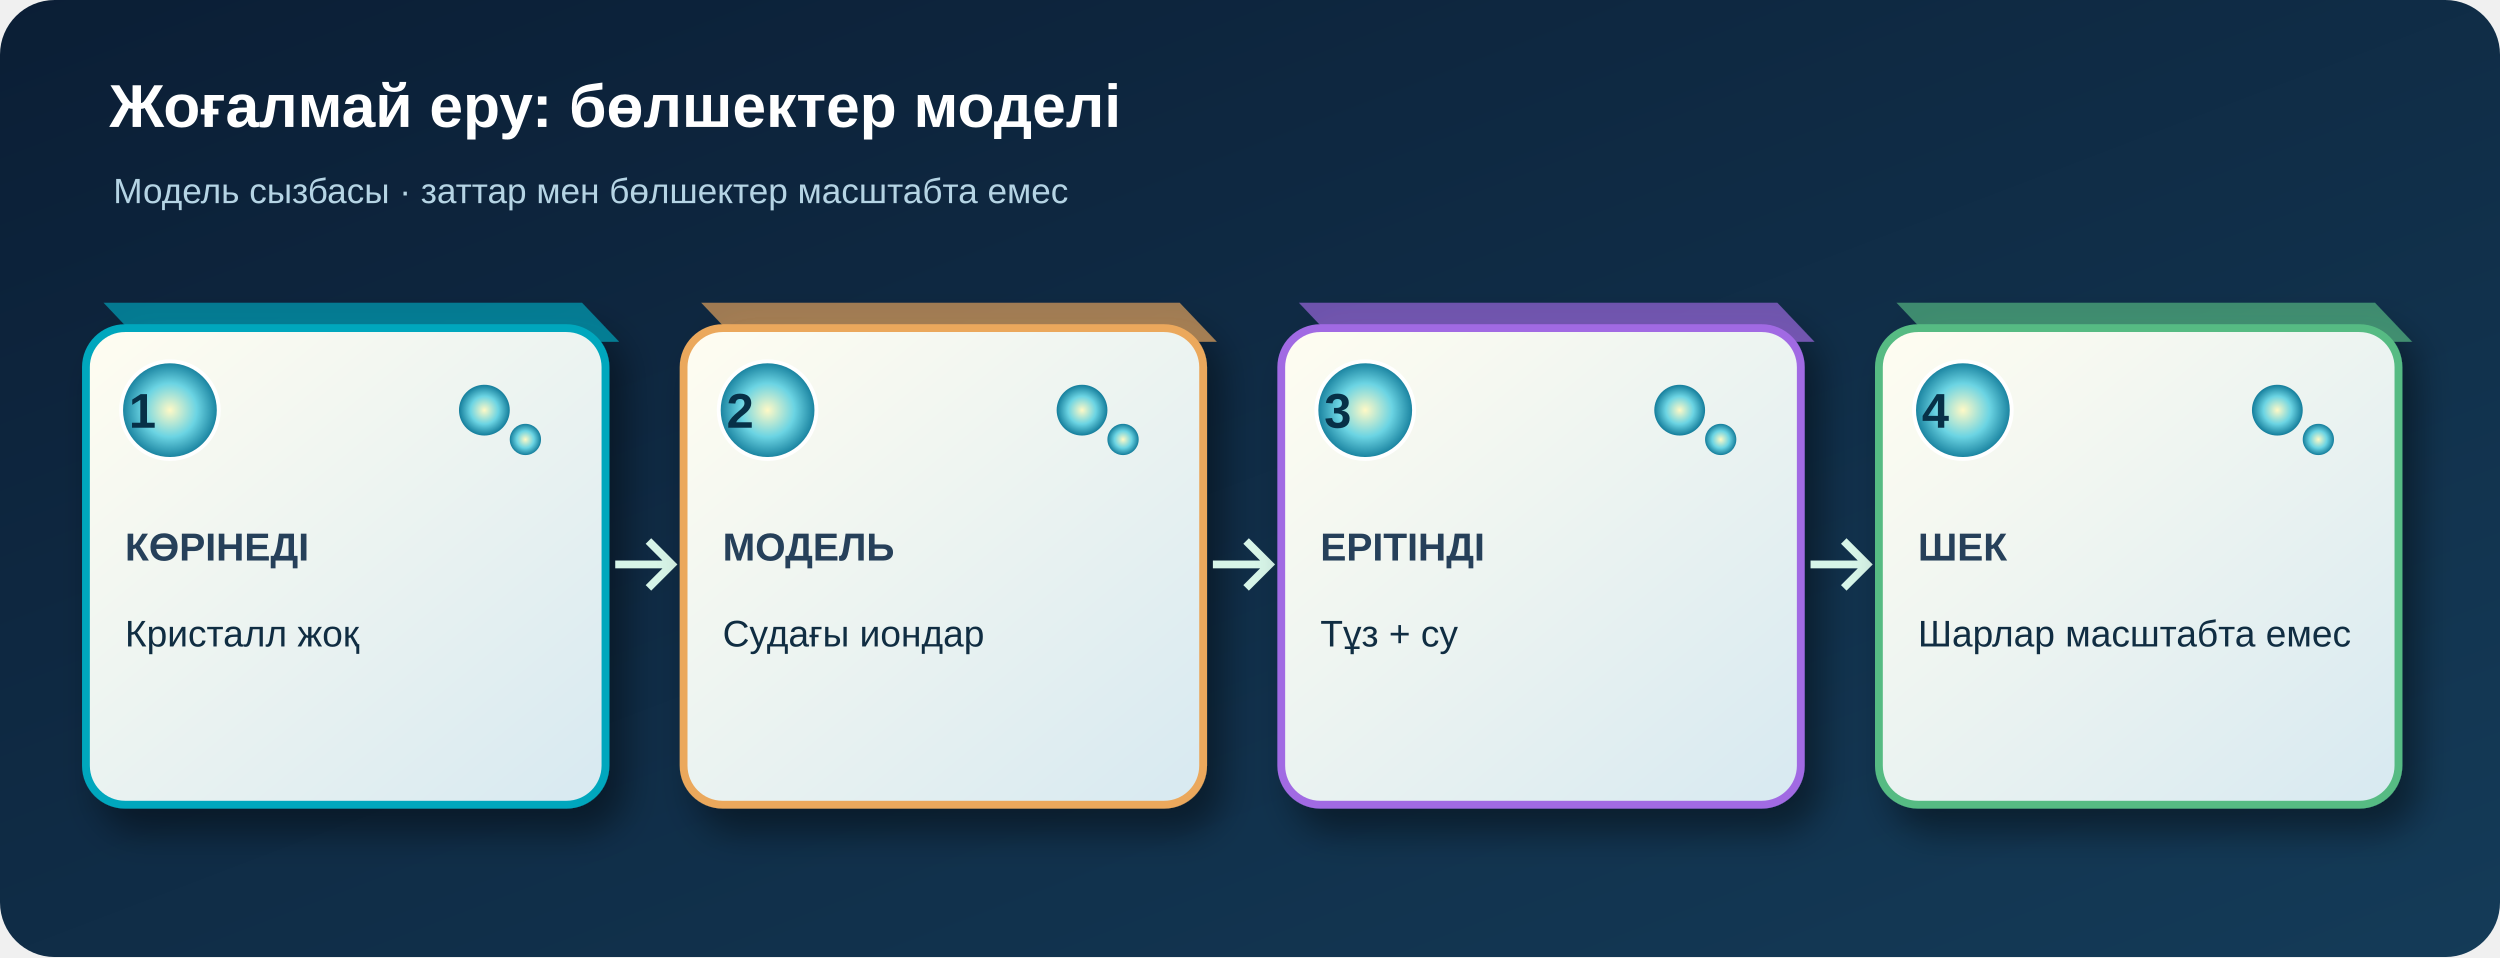
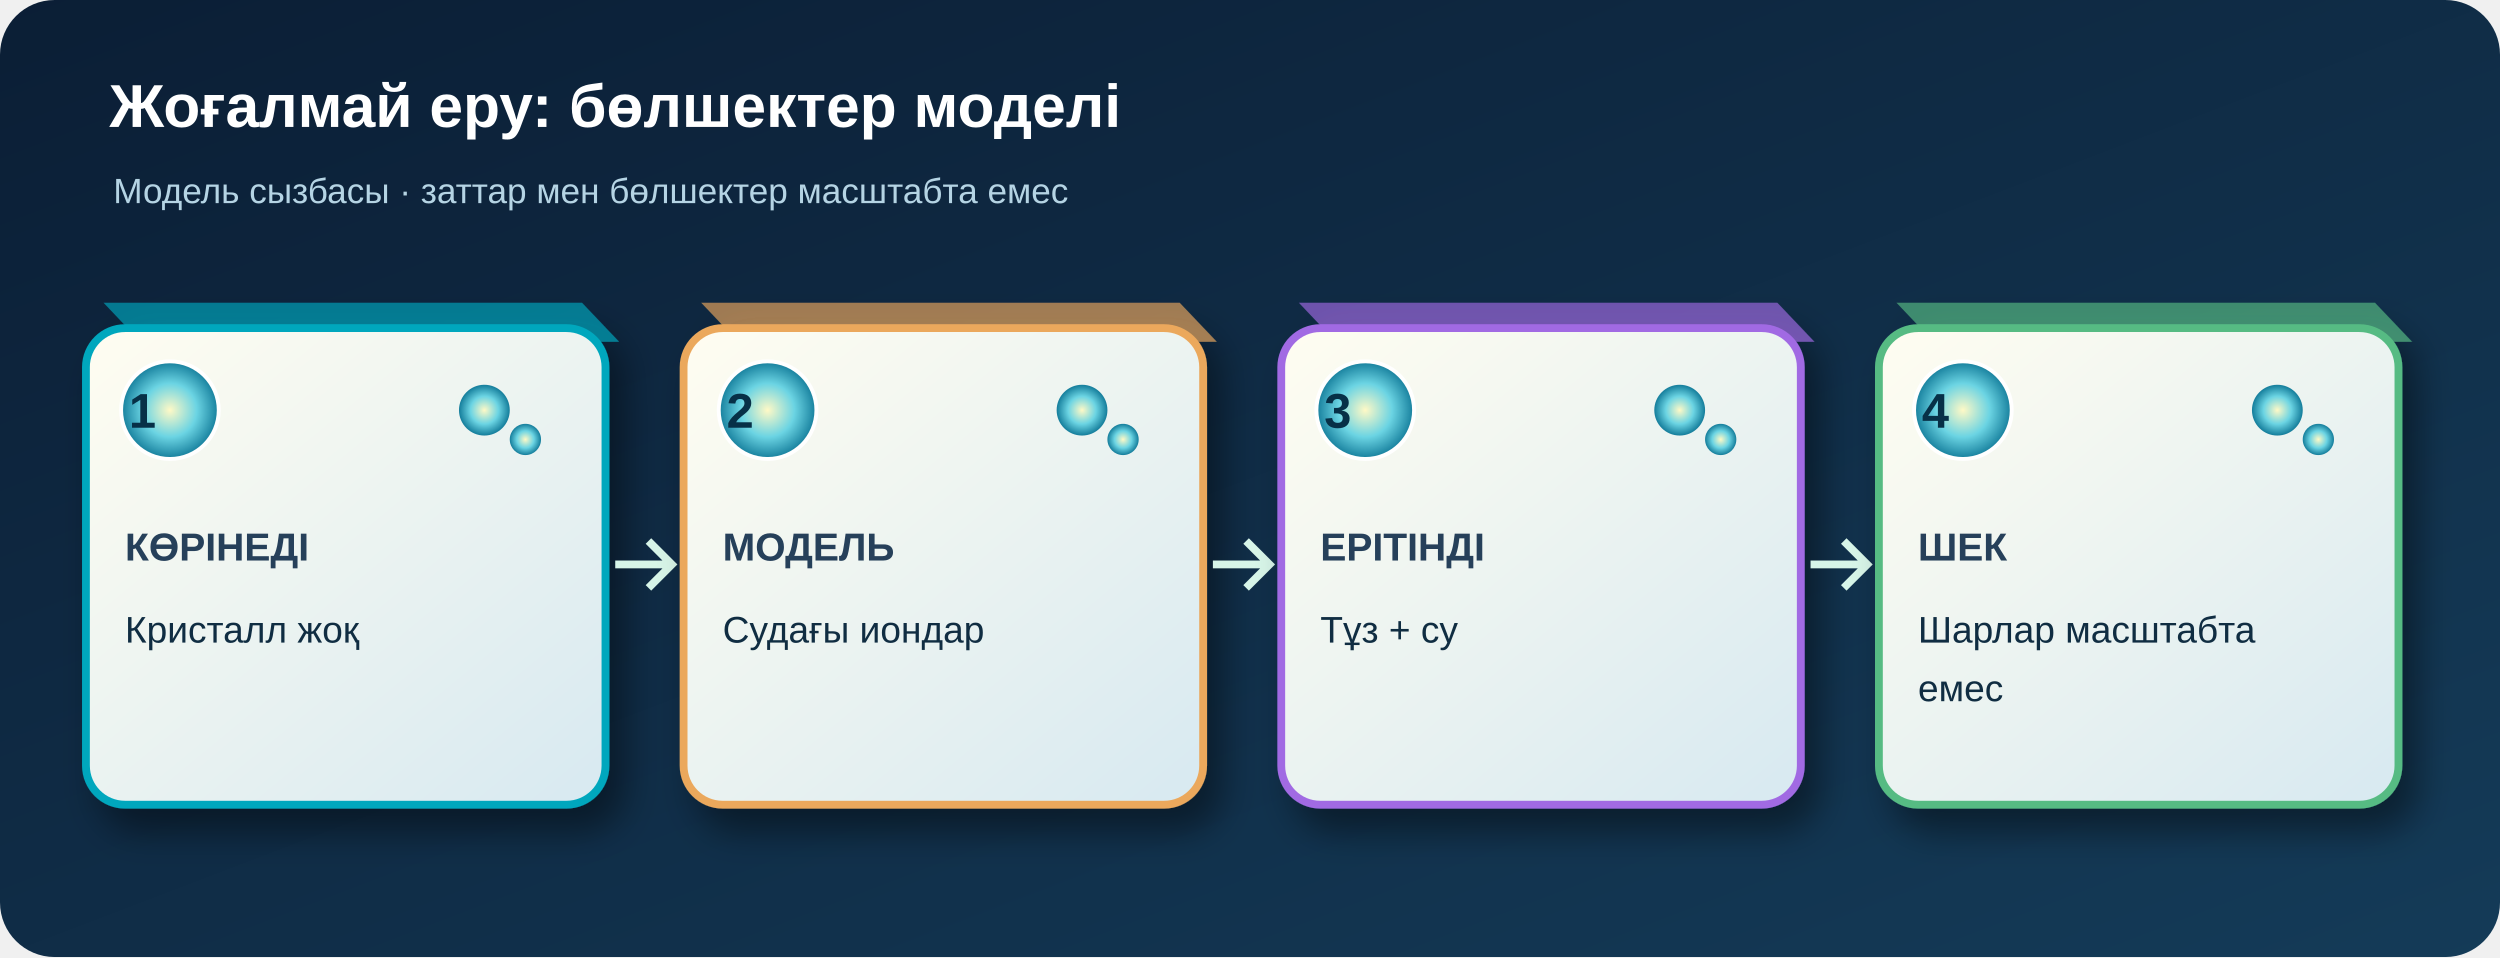
<svg xmlns="http://www.w3.org/2000/svg" viewBox="0 0 1280 490" role="img" aria-labelledby="title desc">
  <defs>
    <linearGradient id="bg" x2="1" y2="1">
      <stop stop-color="#0b1e35" />
      <stop offset="1" stop-color="#143b58" />
    </linearGradient>
    <linearGradient id="face" x2=".9" y2="1">
      <stop stop-color="#fffdf1" />
      <stop offset="1" stop-color="#d9eaf1" />
    </linearGradient>
    <radialGradient id="orb">
      <stop stop-color="#fff9c6" />
      <stop offset=".55" stop-color="#6bd4e3" />
      <stop offset="1" stop-color="#147d9b" />
    </radialGradient>
    <filter id="shadow" x="-30%" y="-30%" width="160%" height="180%">
      <feDropShadow dx="8" dy="12" stdDeviation="9" flood-opacity=".42" />
    </filter>
  </defs>
  <rect width="1280" height="490" rx="28" fill="url(#bg)" />
  <text x="56" y="65" fill="#fff" font-family="Arial,sans-serif" font-size="31" font-weight="700">Жоғалмай еру: бөлшектер моделі</text>
  <text x="58" y="104" fill="#b5d4e4" font-family="Arial,sans-serif" font-size="18">Модель сызбасы · заттар мен бөлшектер масштабта емес</text>
  <g filter="url(#shadow)">
    <path d="M53 155 L298 155 L317 175 L72 175 Z" fill="#00a7bd" opacity=".65" />
    <rect x="44" y="168" width="266" height="244" rx="20" fill="url(#face)" stroke="#00a7bd" stroke-width="4" />
  </g>
  <circle cx="87" cy="210" r="25" fill="url(#orb)" stroke="#fff" stroke-width="2" />
  <text x="66" y="219" fill="#073047" font-family="Arial,sans-serif" font-size="25" font-weight="700">1</text>
  <text x="64" y="287" fill="#26405a" font-family="Arial,sans-serif" font-size="20" font-weight="700">КӨРІНЕДІ</text>
-   <text x="64" y="331" fill="#102d42" font-family="Arial,sans-serif" font-size="19" textLength="226" lengthAdjust="spacingAndGlyphs">Кристалл жоқ</text>
  <circle cx="248" cy="210" r="13" fill="url(#orb)" />
  <circle cx="269" cy="225" r="8" fill="url(#orb)" />
+   <text x="64" y="329" fill="#102d42" font-family="Arial,sans-serif" font-size="19">Кристалл жоқ</text>
  <path d="M315 289 h28 m-11 -12 12 12 -12 12" stroke="#d7f5e8" stroke-width="4" fill="none" />
  <g filter="url(#shadow)">
    <path d="M359 155 L604 155 L623 175 L378 175 Z" fill="#eba85c" opacity=".65" />
    <rect x="350" y="168" width="266" height="244" rx="20" fill="url(#face)" stroke="#eba85c" stroke-width="4" />
  </g>
  <circle cx="393" cy="210" r="25" fill="url(#orb)" stroke="#fff" stroke-width="2" />
  <text x="372" y="219" fill="#073047" font-family="Arial,sans-serif" font-size="25" font-weight="700">2</text>
  <text x="370" y="287" fill="#26405a" font-family="Arial,sans-serif" font-size="20" font-weight="700">МОДЕЛЬ</text>
-   <text x="370" y="331" fill="#102d42" font-family="Arial,sans-serif" font-size="19" textLength="226" lengthAdjust="spacingAndGlyphs">Судағы иондар</text>
  <circle cx="554" cy="210" r="13" fill="url(#orb)" />
  <circle cx="575" cy="225" r="8" fill="url(#orb)" />
+   <text x="370" y="329" fill="#102d42" font-family="Arial,sans-serif" font-size="19">Судағы иондар</text>
  <path d="M621 289 h28 m-11 -12 12 12 -12 12" stroke="#d7f5e8" stroke-width="4" fill="none" />
  <g filter="url(#shadow)">
    <path d="M665 155 L910 155 L929 175 L684 175 Z" fill="#a16ae3" opacity=".65" />
    <rect x="656" y="168" width="266" height="244" rx="20" fill="url(#face)" stroke="#a16ae3" stroke-width="4" />
  </g>
  <circle cx="699" cy="210" r="25" fill="url(#orb)" stroke="#fff" stroke-width="2" />
  <text x="678" y="219" fill="#073047" font-family="Arial,sans-serif" font-size="25" font-weight="700">3</text>
  <text x="676" y="287" fill="#26405a" font-family="Arial,sans-serif" font-size="20" font-weight="700">ЕРІТІНДІ</text>
-   <text x="676" y="331" fill="#102d42" font-family="Arial,sans-serif" font-size="19" textLength="226" lengthAdjust="spacingAndGlyphs">Тұз + су</text>
  <circle cx="860" cy="210" r="13" fill="url(#orb)" />
  <circle cx="881" cy="225" r="8" fill="url(#orb)" />
+   <text x="676" y="329" fill="#102d42" font-family="Arial,sans-serif" font-size="19">Тұз + су</text>
  <path d="M927 289 h28 m-11 -12 12 12 -12 12" stroke="#d7f5e8" stroke-width="4" fill="none" />
  <g filter="url(#shadow)">
    <path d="M971 155 L1216 155 L1235 175 L990 175 Z" fill="#56bb83" opacity=".65" />
    <rect x="962" y="168" width="266" height="244" rx="20" fill="url(#face)" stroke="#56bb83" stroke-width="4" />
  </g>
  <circle cx="1005" cy="210" r="25" fill="url(#orb)" stroke="#fff" stroke-width="2" />
  <text x="984" y="219" fill="#073047" font-family="Arial,sans-serif" font-size="25" font-weight="700">4</text>
  <text x="982" y="287" fill="#26405a" font-family="Arial,sans-serif" font-size="20" font-weight="700">ШЕК</text>
-   <text x="982" y="331" fill="#102d42" font-family="Arial,sans-serif" font-size="19" textLength="226" lengthAdjust="spacingAndGlyphs">Шарлар масштабта емес</text>
  <circle cx="1166" cy="210" r="13" fill="url(#orb)" />
  <circle cx="1187" cy="225" r="8" fill="url(#orb)" />
+   <text x="982" y="329" fill="#102d42" font-family="Arial,sans-serif" font-size="19">Шарлар масштабта</text>
+   <text x="982" y="359" fill="#102d42" font-family="Arial,sans-serif" font-size="19">емес</text>
</svg>
